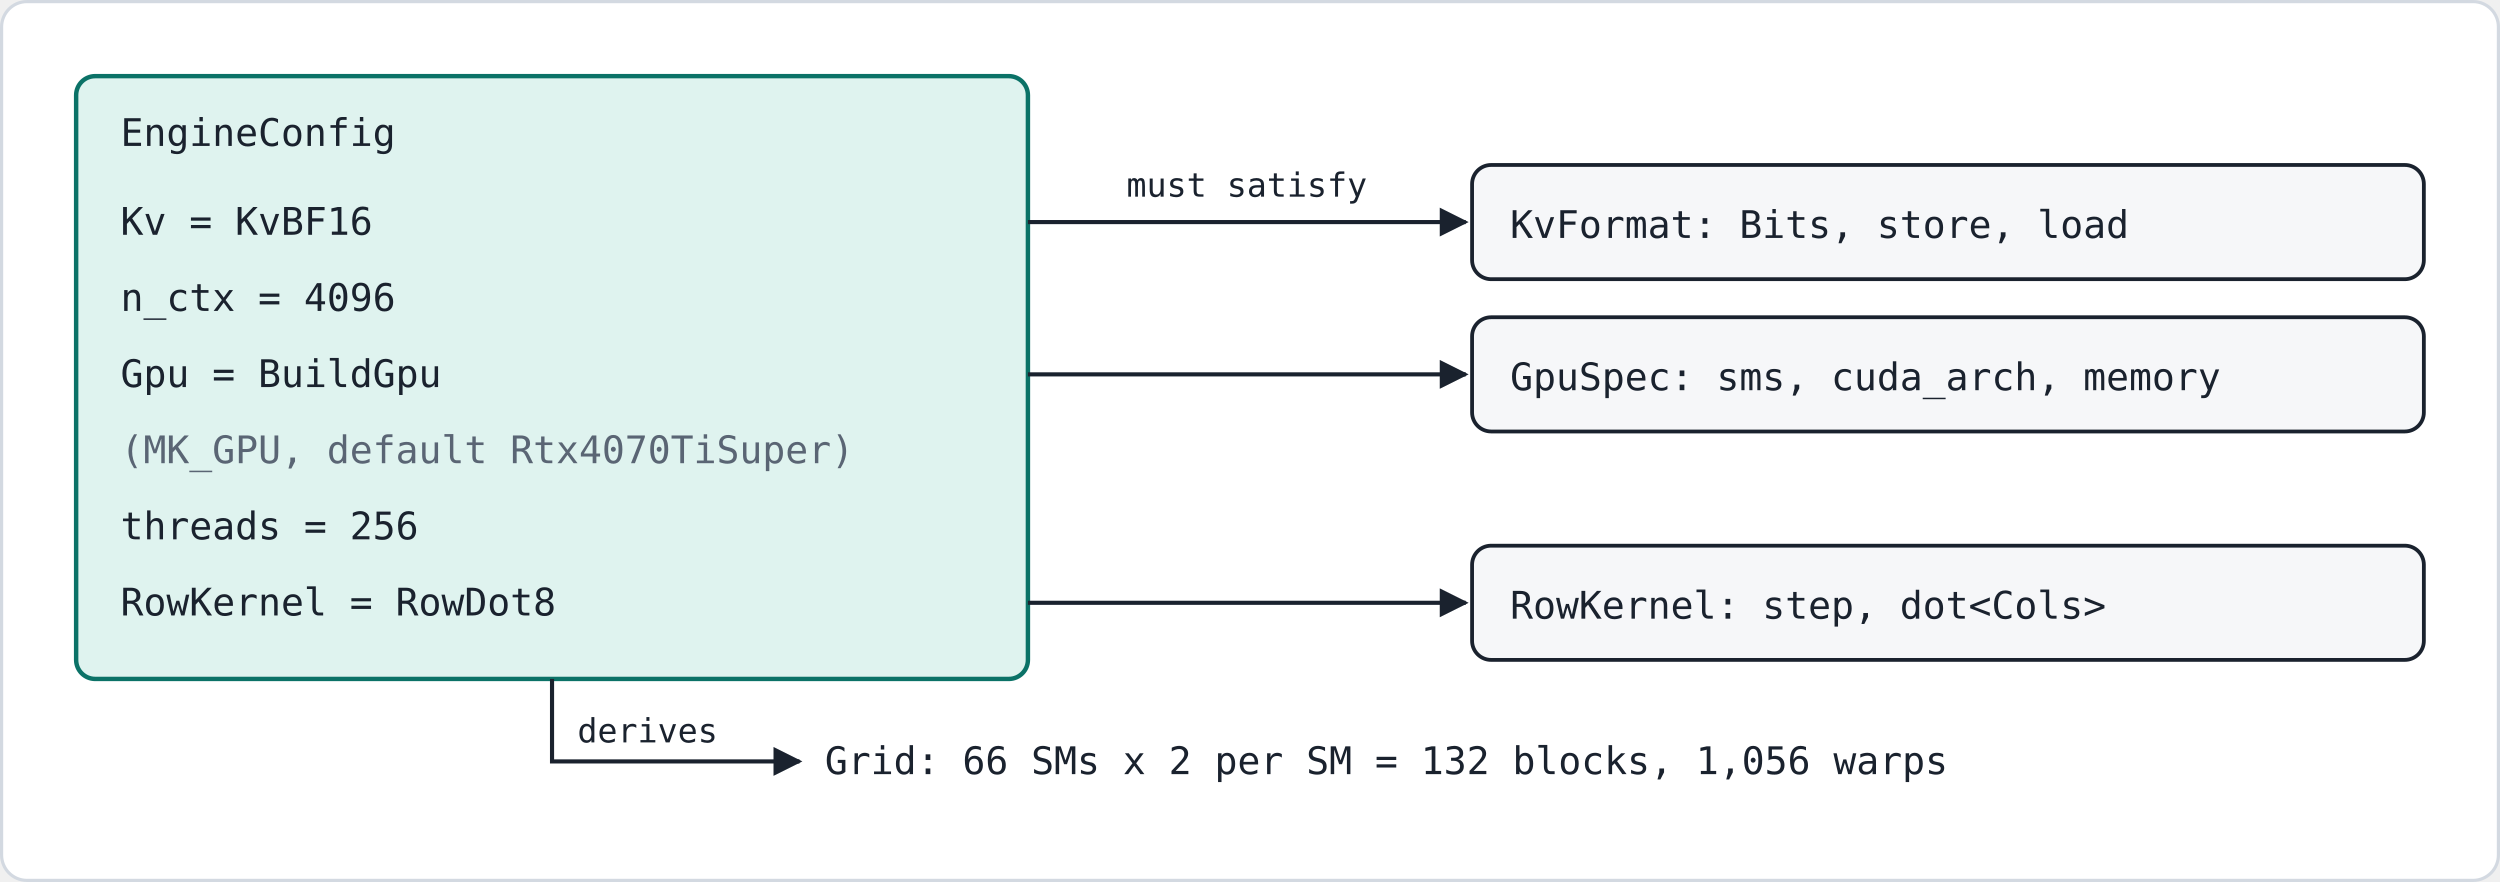
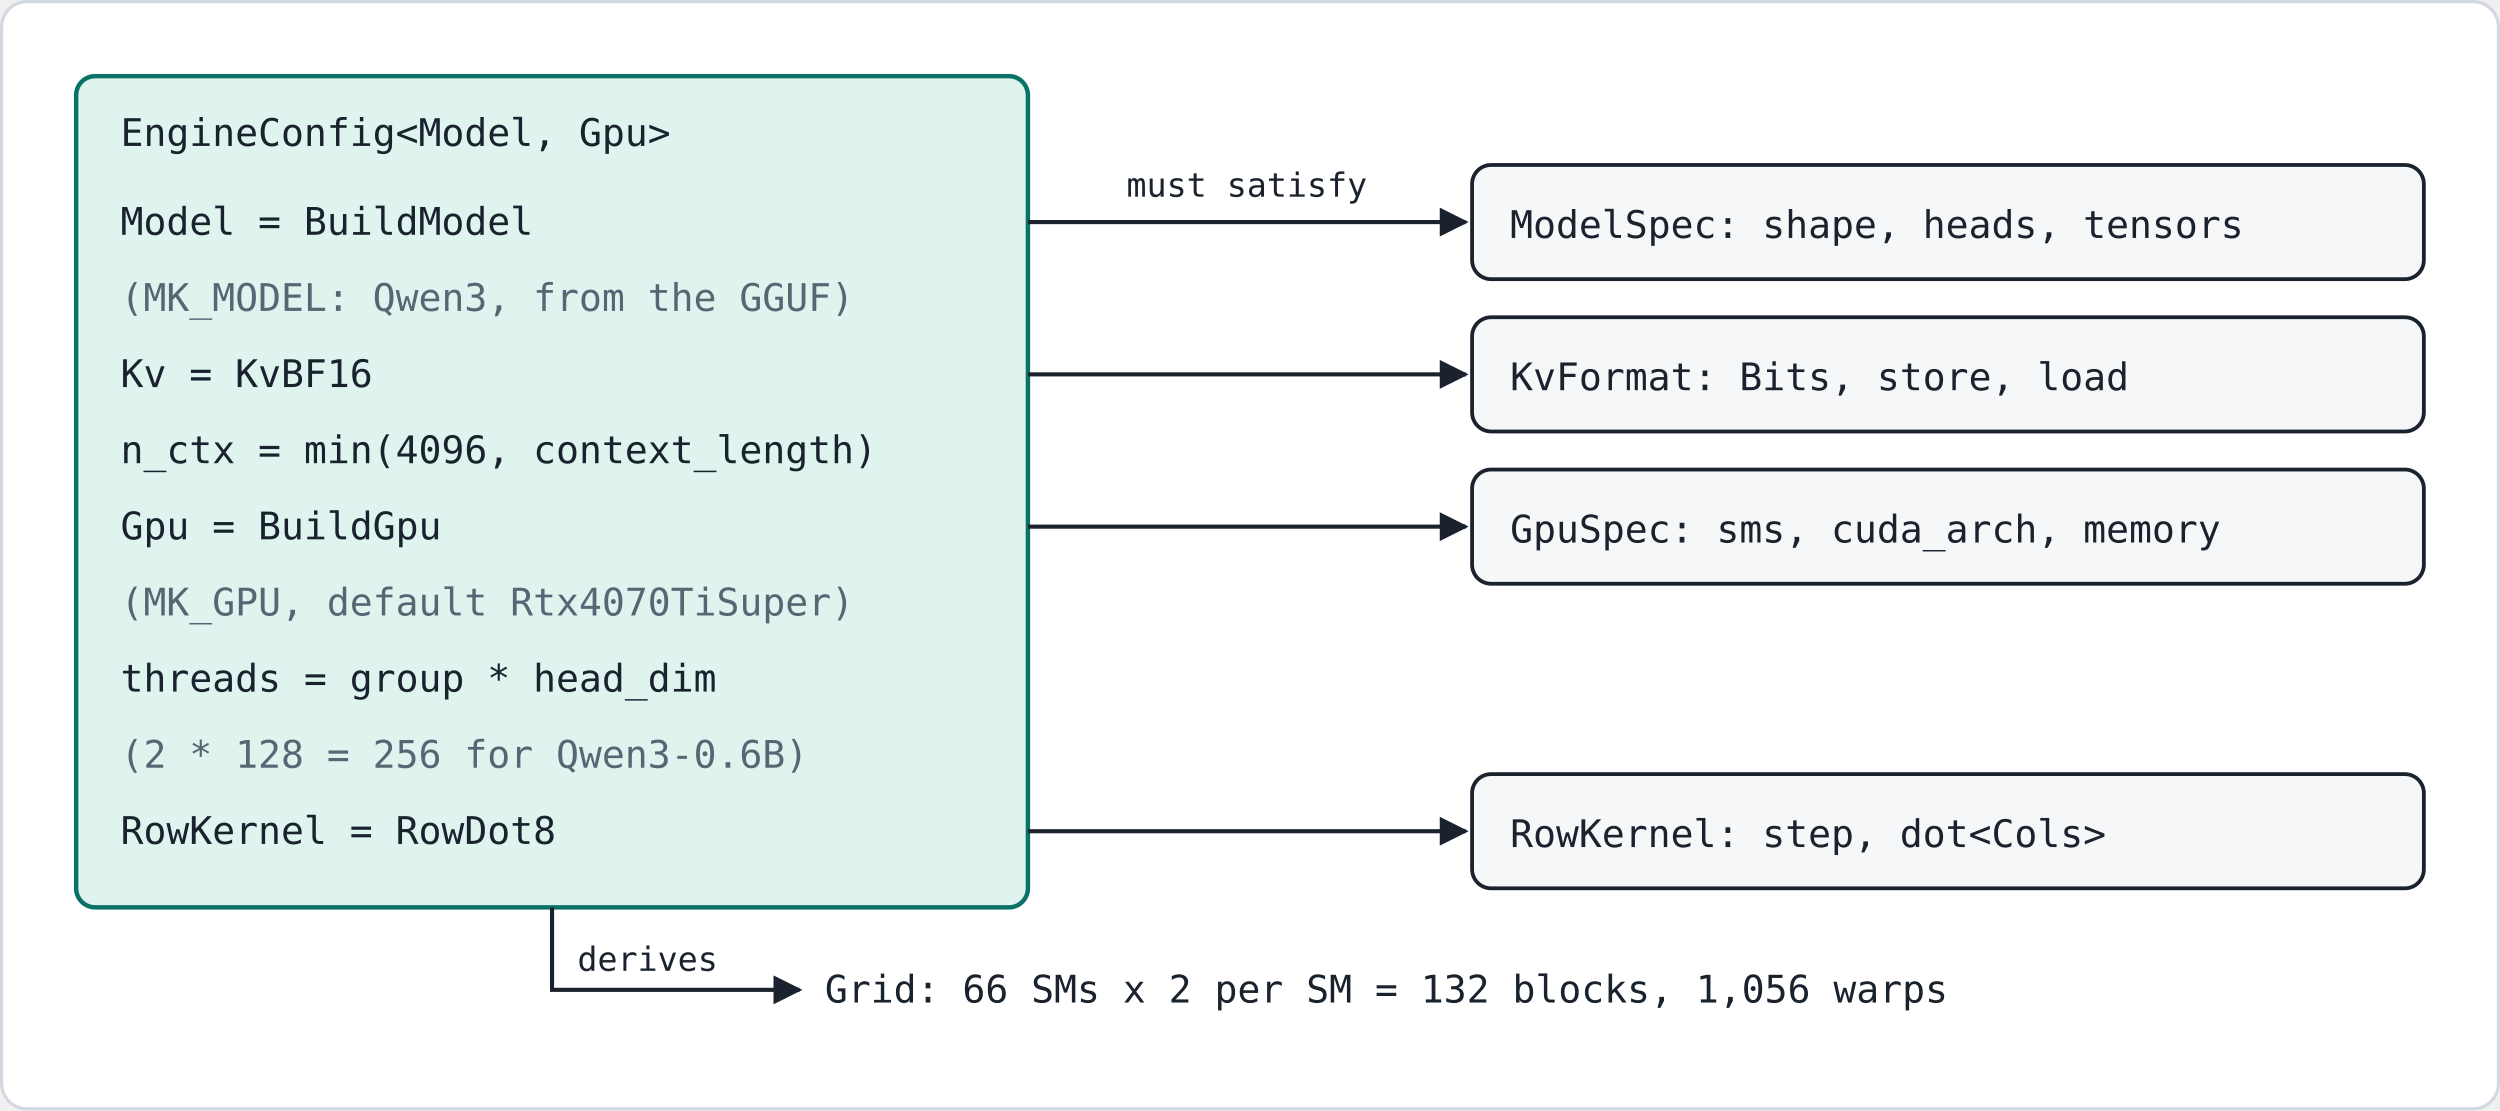
- <svg xmlns="http://www.w3.org/2000/svg" viewBox="-14 -14 788 278" width="788" height="278" role="img" aria-label="EngineConfig has five members; three are types checked by a concept, and the grid is derived from the GPU type's SM count and blocks per SM.">
+ <svg xmlns="http://www.w3.org/2000/svg" viewBox="-14 -14 788 350" width="788" height="350" role="img" aria-label="EngineConfig&lt;Model, Gpu&gt; has six members; four are types checked by a concept, n_ctx and threads are derived from the model, and the grid from the GPU type's SM count and blocks per SM.">
  <style>
    svg { color: #1a222e; }
    text { font-family: ui-monospace, "SFMono-Regular", "JetBrains Mono", Menlo, Consolas, "DejaVu Sans Mono", monospace; font-size: 12px; fill: #1a222e; }
    .small { font-size: 10.5px; }
    .dim { fill: #5a6574; }
    .box { fill: #f6f7f9; stroke: #1a222e; stroke-width: 1.2; }
    .ctbox { fill: #dff3ef; stroke: #0b7267; stroke-width: 1.4; }
    .rtbox { fill: #fbe6d9; stroke: #b8480f; stroke-width: 1.4; }
    .wire { stroke: #1a222e; stroke-width: 1.3; fill: none; }
    .dash { stroke: #5a6574; stroke-width: 1.2; fill: none; stroke-dasharray: 4 4; }
    .ctfill { fill: #0b7267; } .rtfill { fill: #b8480f; } .mutefill { fill: #d3d9e1; }
    .cttext { fill: #0b7267; } .rttext { fill: #b8480f; }
    .bar { stroke: #1a222e; stroke-width: 3; }
    .card { fill: #ffffff; stroke: #d3d9e1; stroke-width: 1; }
  </style>
-   <rect class="card" x="-13.5" y="-13.5" width="787" height="277" rx="8" />
+   <rect class="card" x="-13.5" y="-13.5" width="787" height="349" rx="8" />
  <defs>
    <marker id="m3" viewBox="0 0 10 10" refX="9" refY="5" markerWidth="7" markerHeight="7" orient="auto">
      <path d="M0 0L10 5L0 10z" fill="#1a222e" />
    </marker>
  </defs>
-   <rect class="ctbox" x="10" y="10" width="300" height="190" rx="6" />
-   <text x="24" y="32" font-weight="500">EngineConfig</text>
-   <text x="24" y="60">Kv            = KvBF16</text>
-   <text x="24" y="84">n_ctx         = 4096</text>
-   <text x="24" y="108">Gpu           = BuildGpu</text>
-   <text class="dim" x="24" y="132">  (MK_GPU, default Rtx4070TiSuper)</text>
-   <text x="24" y="156">threads       = 256</text>
-   <text x="24" y="180">RowKernel     = RowDot8</text>
+   <rect class="ctbox" x="10" y="10" width="300" height="262" rx="6" />
+   <text x="24" y="32" font-weight="500">EngineConfig&lt;Model, Gpu&gt;</text>
+   <text x="24" y="60">Model     = BuildModel</text>
+   <text class="dim" x="24" y="84">  (MK_MODEL: Qwen3, from the GGUF)</text>
+   <text x="24" y="108">Kv        = KvBF16</text>
+   <text x="24" y="132">n_ctx     = min(4096, context_length)</text>
+   <text x="24" y="156">Gpu       = BuildGpu</text>
+   <text class="dim" x="24" y="180">  (MK_GPU, default Rtx4070TiSuper)</text>
+   <text x="24" y="204">threads   = group * head_dim</text>
+   <text class="dim" x="24" y="228">  (2 * 128 = 256 for Qwen3-0.6B)</text>
+   <text x="24" y="252">RowKernel = RowDot8</text>
  <line class="wire" x1="310" y1="56" x2="448" y2="56" marker-end="url(#m3)" />
  <text class="small" x="379" y="48" text-anchor="middle">must satisfy</text>
  <rect class="box" x="450" y="38" width="300" height="36" rx="6" />
-   <text x="462" y="61">KvFormat: Bits, store, load</text>
+   <text x="462" y="61">ModelSpec: shape, heads, tensors</text>
  <line class="wire" x1="310" y1="104" x2="448" y2="104" marker-end="url(#m3)" />
  <rect class="box" x="450" y="86" width="300" height="36" rx="6" />
-   <text x="462" y="109">GpuSpec: sms, cuda_arch, memory</text>
-   <line class="wire" x1="310" y1="176" x2="448" y2="176" marker-end="url(#m3)" />
-   <rect class="box" x="450" y="158" width="300" height="36" rx="6" />
-   <text x="462" y="181">RowKernel: step, dot&lt;Cols&gt;</text>
-   <path class="wire" d="M160 200 V226 H238" marker-end="url(#m3)" />
-   <text class="small" x="168" y="220">derives</text>
-   <text x="246" y="230">Grid: 66 SMs x 2 per SM = 132 blocks, 1,056 warps</text>
+   <text x="462" y="109">KvFormat: Bits, store, load</text>
+   <line class="wire" x1="310" y1="152" x2="448" y2="152" marker-end="url(#m3)" />
+   <rect class="box" x="450" y="134" width="300" height="36" rx="6" />
+   <text x="462" y="157">GpuSpec: sms, cuda_arch, memory</text>
+   <line class="wire" x1="310" y1="248" x2="448" y2="248" marker-end="url(#m3)" />
+   <rect class="box" x="450" y="230" width="300" height="36" rx="6" />
+   <text x="462" y="253">RowKernel: step, dot&lt;Cols&gt;</text>
+   <path class="wire" d="M160 272 V298 H238" marker-end="url(#m3)" />
+   <text class="small" x="168" y="292">derives</text>
+   <text x="246" y="302">Grid: 66 SMs x 2 per SM = 132 blocks, 1,056 warps</text>
</svg>
